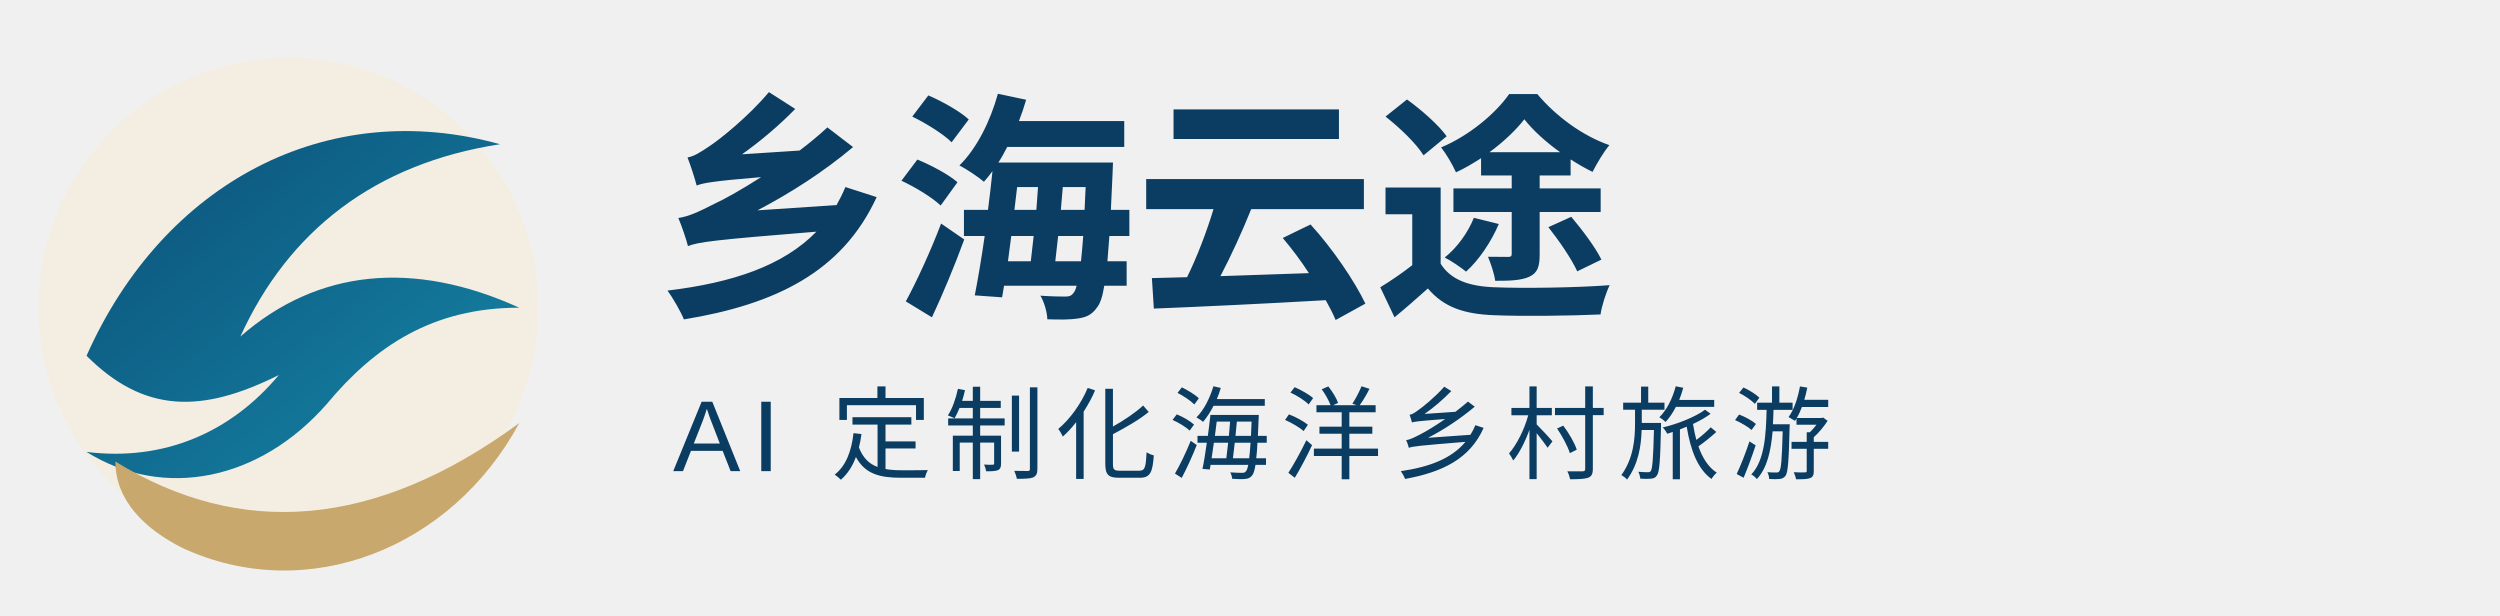
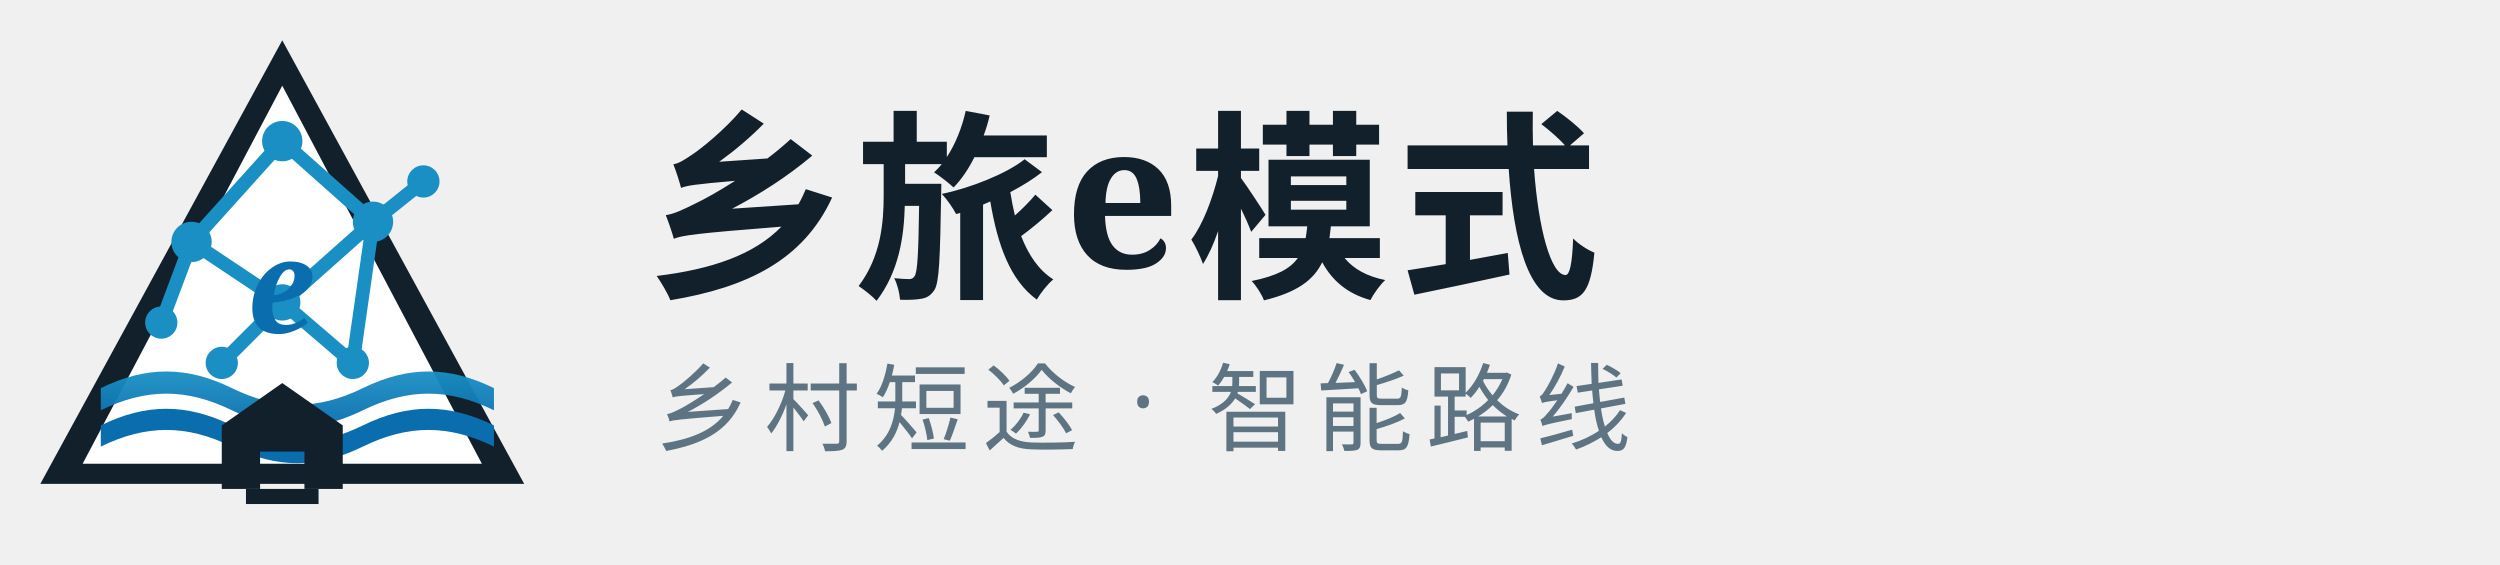
- <svg xmlns="http://www.w3.org/2000/svg" viewBox="0 0 260 64" role="img" aria-labelledby="title desc">
+ <svg xmlns="http://www.w3.org/2000/svg" viewBox="0 0 248 56" role="img" aria-labelledby="title desc">
  <defs>
-     <linearGradient id="g" x1="0" y1="0" x2="1" y2="1">
-       <stop stop-color="#0b4f78" />
-       <stop offset="1" stop-color="#1688a8" />
+     <linearGradient id="waveGrad" x1="0" y1="0" x2="0" y2="1">
+       <stop offset="0%" stop-color="#1a8fc4" />
+       <stop offset="100%" stop-color="#0a6eae" />
    </linearGradient>
  </defs>
-   <g transform="translate(2 4)">
-     <circle cx="28" cy="28" r="26" fill="#f4eee2" />
-     <path d="M7 33c8-18 25-27 43-22-13 2-22 9-27 20 8-7 18-8 29-3-9 0-15 4-20 10-7 8-17 10-25 5 8 1 15-2 20-8-8 4-14 4-20-2z" fill="url(#g)" />
-     <path d="M10 44c13 8 27 7 42-4-7 13-22 19-35 13-4-2-7-5-7-9z" fill="#c8a86d" />
+   <g transform="translate(2 2)">
+     <path d="M26 2 L50 46 H2 Z" fill="#12202b" />
+     <path d="M26 6.5 L45.8 44 H6.2 Z" fill="#fff" />
+     <g stroke="#1a8fc4" stroke-width="1.35" fill="none" stroke-linecap="round">
+       <path d="M17 22 L26 12 L35 20 L40 16" />
+       <path d="M17 22 L26 28 L35 20" />
+       <path d="M17 22 L14 30" />
+       <path d="M26 28 L20 34" />
+       <path d="M26 28 L33 34" />
+       <path d="M35 20 L33 34" />
+     </g>
+     <g fill="#1a8fc4">
+       <circle cx="26" cy="12" r="2" />
+       <circle cx="17" cy="22" r="2" />
+       <circle cx="35" cy="20" r="2" />
+       <circle cx="40" cy="16" r="1.6" />
+       <circle cx="14" cy="30" r="1.6" />
+       <circle cx="20" cy="34" r="1.6" />
+       <circle cx="33" cy="34" r="1.6" />
+       <circle cx="26" cy="28" r="1.8" />
+     </g>
+     <text x="26" y="31" text-anchor="middle" font-family="Georgia, 'Times New Roman', serif" font-size="15" font-style="italic" font-weight="700" fill="#0a6eae">e</text>
+     <path d="M8 36.5c4.5-2.2 8.5-2.2 13 0s8.5 2.2 13 0 8.5-2.2 13 0v2.2c-4.5-2.2-8.5-2.2-13 0s-8.5 2.2-13 0-8.5-2.2-13 0z" fill="url(#waveGrad)" opacity="0.95" />
+     <path d="M8 40.2c4.5-2.2 8.5-2.2 13 0s8.5 2.2 13 0 8.5-2.2 13 0v2.1c-4.5-2.2-8.5-2.2-13 0s-8.5 2.2-13 0-8.5-2.2-13 0z" fill="#0a6eae" />
+     <path d="M20 46.5 V40.2 l6-4.2 6 4.2 V46.5 H28.2 V42.8 H23.8 V46.5 Z" fill="#12202b" />
+     <path d="M22.4 46.5 H29.6 V48 H22.4 Z" fill="#12202b" />
  </g>
-   <g fill="#0b3d62">
-     <text x="68" y="31" font-size="25" font-family="STKaiti,KaiTi,serif" font-weight="700">乡海云途</text>
-     <text x="70" y="49" font-size="10.5" font-family="Arial,'Microsoft YaHei',sans-serif" letter-spacing="1.2">AI 定制化海洋乡村旅游</text>
+   <g fill="#12202b">
+     <text x="64" y="28" font-size="20" font-family="'Noto Serif SC','Songti SC','STSong',serif" font-weight="700" letter-spacing="0.04em">乡旅e模式</text>
+     <text x="65" y="44" font-size="9.5" font-family="'PingFang SC','Microsoft YaHei',sans-serif" fill="#5e7482" letter-spacing="0.14em">乡村短途 · 智能路线</text>
  </g>
</svg>
